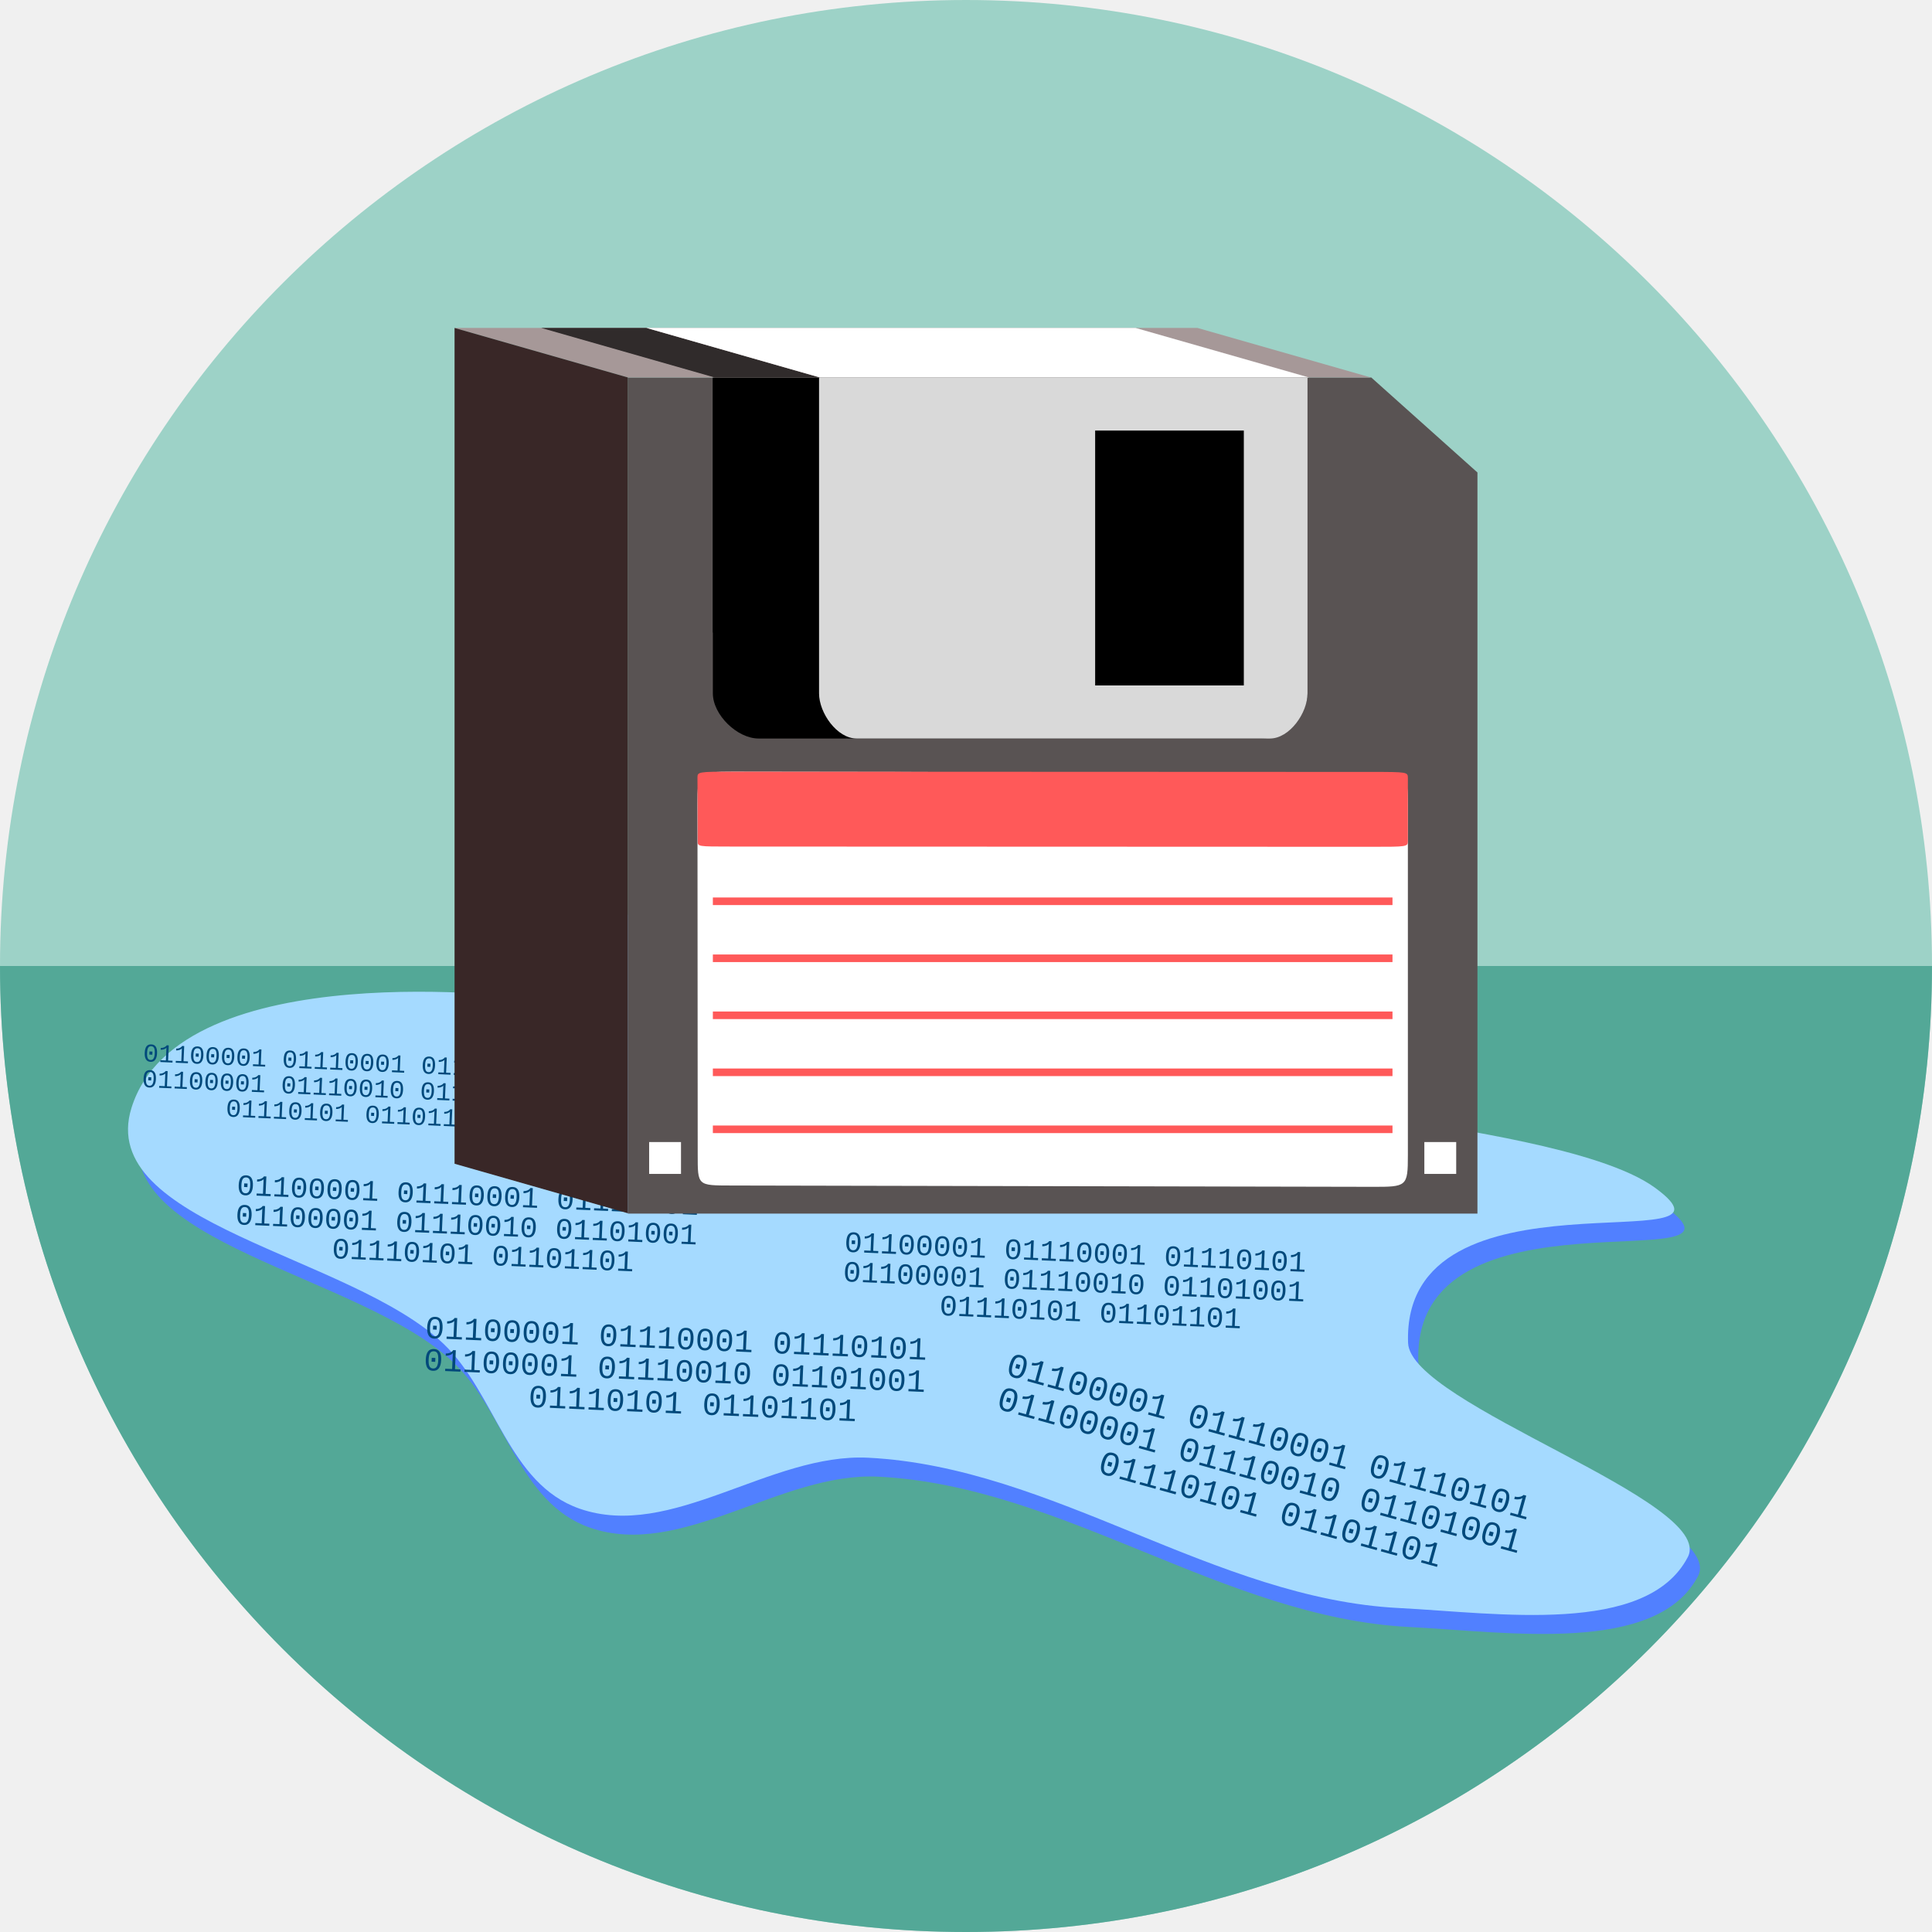
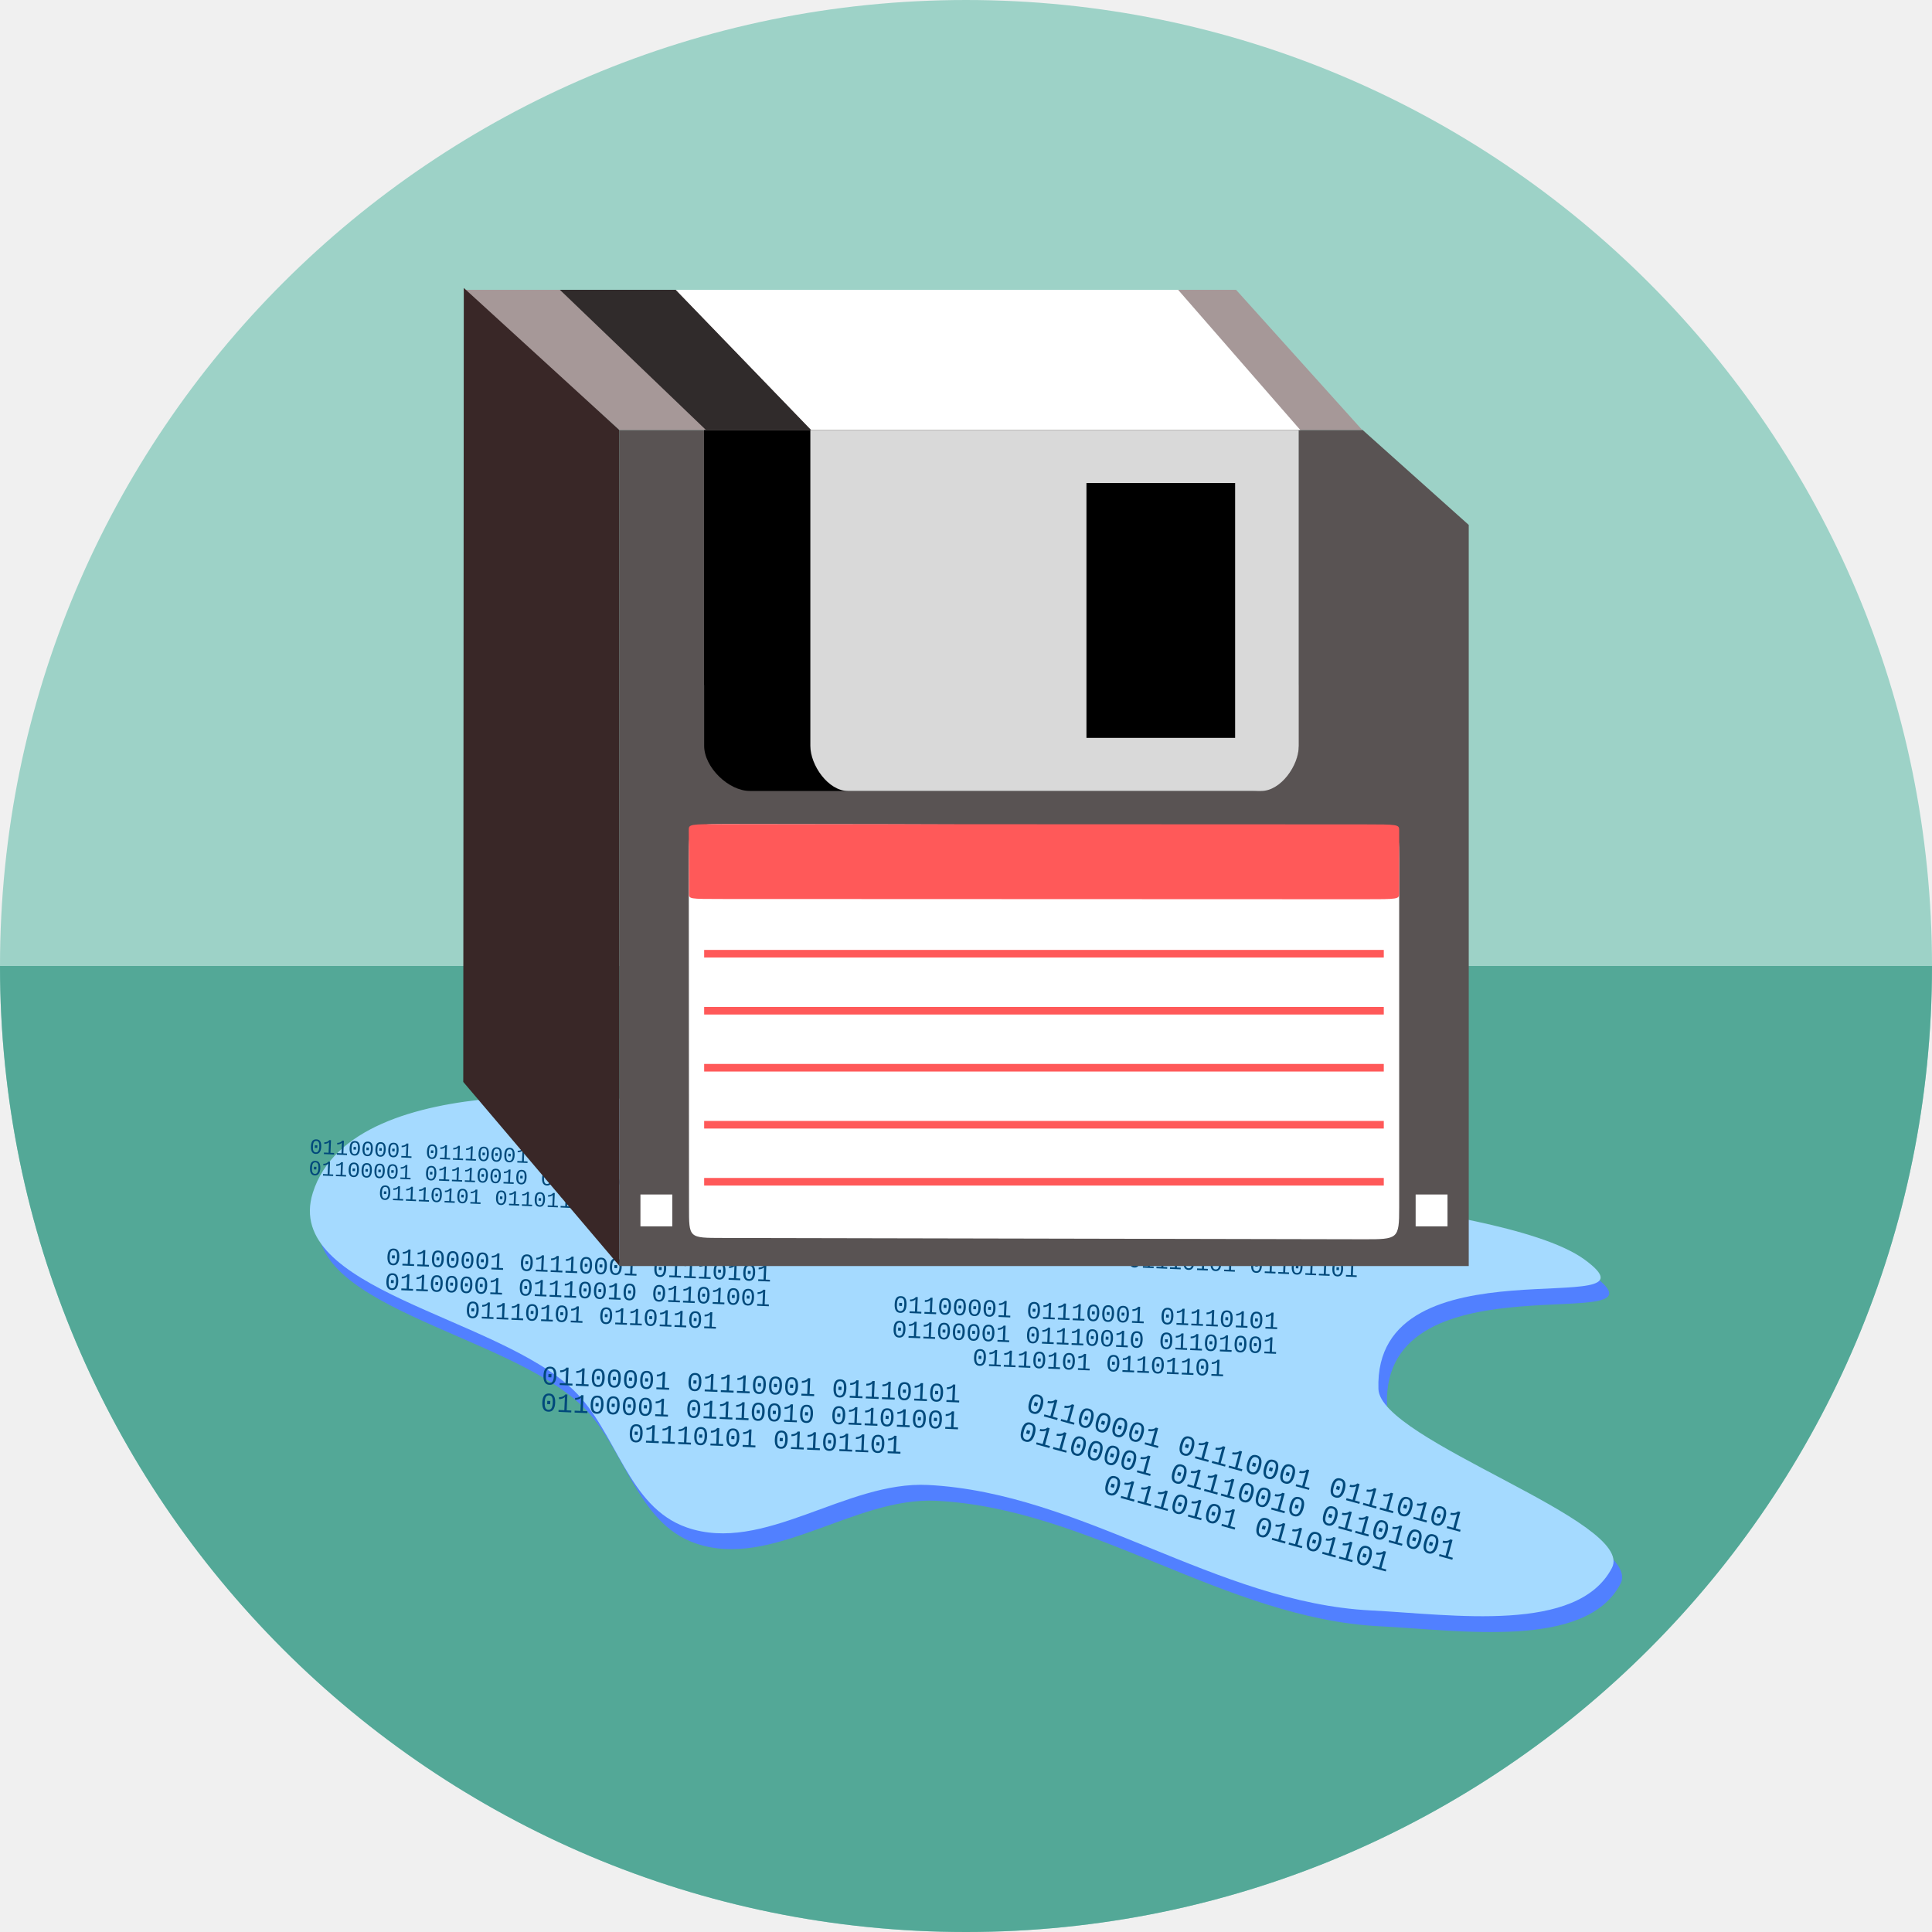
<svg xmlns="http://www.w3.org/2000/svg" width="2000" height="2000" viewBox="0 0 529.167 529.167" version="1.1" id="svg8">
  <defs id="defs2">
    <clipPath clipPathUnits="userSpaceOnUse" id="clipPath825">
      <rect style="opacity:1;fill:#53a897;fill-opacity:1;fill-rule:nonzero;stroke:none;stroke-width:9.365;stroke-miterlimit:4;stroke-dasharray:none;stroke-dashoffset:0;stroke-opacity:1" id="rect827" width="529.167" height="264.583" x="-1.0172526e-05" y="32.417" />
    </clipPath>
  </defs>
  <g id="layer1" transform="translate(0,232.1667)" style="display:inline">
    <circle style="opacity:1;fill:#9dd2c7;fill-opacity:1;fill-rule:nonzero;stroke:none;stroke-width:13.147;stroke-miterlimit:4;stroke-dasharray:none;stroke-dashoffset:0;stroke-opacity:1" id="path815" cx="264.583" cy="32.417" r="264.583" />
    <circle r="264.583" cy="32.417" cx="264.583" id="circle817" style="opacity:1;fill:#53a897;fill-opacity:1;fill-rule:nonzero;stroke:none;stroke-width:13.147;stroke-miterlimit:4;stroke-dasharray:none;stroke-dashoffset:0;stroke-opacity:1" clip-path="url(#clipPath825)" />
  </g>
-   <g id="layer2">
-     <path id="path1429" d="m 162.128,261.141 c 8.258,-12.429 39.216,0.012 55.223,3.035 20.247,3.824 37.335,19.379 57.987,19.942 27.9,0.76 73.338,-12.744 100.497,-6.799 34.197,7.485 -16.711,27.023 12.917,34.571 9.788,2.493 52.291,7.541 67.439,18.677 28.455,20.921 -69.466,-8.044 -67.72,42.426 0.585,16.902 84.579,43.399 76.615,58.681 -11.263,21.612 -52.184,15.314 -79.088,13.952 -50.649,-2.565 -94.699,-38.603 -145.348,-41.168 -26.904,-1.363 -53.922,22.703 -79.088,13.952 C 142.02,411.614 138.604,386.932 124.295,373.261 98.816,348.917 28.879,340.358 38.833,308.598 52.187,265.987 148.054,278.555 148.054,278.555 c 0,0 8.12,-8.452 14.074,-17.415 z" style="fill:#5180ff;fill-opacity:1;fill-rule:evenodd;stroke:none;stroke-width:0.231px;stroke-linecap:butt;stroke-linejoin:miter;stroke-opacity:1" />
-     <path style="fill:#a5daff;fill-opacity:1;fill-rule:evenodd;stroke:none;stroke-width:0.231px;stroke-linecap:butt;stroke-linejoin:miter;stroke-opacity:1" d="m 159.321,255.95 c 8.258,-12.429 39.216,0.012 55.223,3.035 20.247,3.824 37.335,19.379 57.987,19.942 27.9,0.76 73.338,-12.744 100.497,-6.799 34.197,7.485 -16.711,27.023 12.917,34.571 9.788,2.493 52.291,7.541 67.439,18.677 28.455,20.921 -69.466,-8.044 -67.72,42.426 0.585,16.902 84.579,43.399 76.615,58.681 -11.263,21.612 -52.184,15.314 -79.088,13.952 -50.649,-2.565 -94.699,-38.603 -145.348,-41.168 -26.904,-1.363 -53.922,22.703 -79.088,13.952 -19.541,-6.795 -22.957,-31.477 -37.266,-45.148 C 96.009,343.726 26.072,335.167 36.025,303.407 49.38,260.796 145.246,273.364 145.246,273.364 c 0,0 8.12,-8.452 14.074,-17.415 z" id="path1098" />
-     <text id="text1146" y="324.085" x="159.353" style="font-style:normal;font-variant:normal;font-weight:normal;font-stretch:normal;font-size:8.114px;line-height:50%;font-family:'Liberation Mono';-inkscape-font-specification:'Liberation Mono, Normal';font-variant-ligatures:normal;font-variant-caps:normal;font-variant-numeric:normal;font-feature-settings:normal;text-align:center;letter-spacing:0px;word-spacing:0px;writing-mode:lr-tb;text-anchor:middle;fill:#00497b;fill-opacity:1;stroke:none;stroke-width:0.265px;stroke-linecap:butt;stroke-linejoin:miter;stroke-opacity:1" xml:space="preserve" transform="rotate(2.50235)">
-       <tspan y="324.085" x="161.785" id="tspan1136">01100001 01110001 01110101 </tspan>
-       <tspan y="328.142" x="159.353" id="tspan1138" />
-       <tspan y="332.199" x="161.785" id="tspan1140">01100001 01110010 01101001 </tspan>
-       <tspan y="336.256" x="159.353" id="tspan1142" />
-       <tspan y="340.313" x="159.353" id="tspan1144">01110101 01101101</tspan>
-     </text>
-     <text xml:space="preserve" style="font-style:normal;font-variant:normal;font-weight:normal;font-stretch:normal;font-size:7.056px;line-height:50%;font-family:'Liberation Mono';-inkscape-font-specification:'Liberation Mono, Normal';font-variant-ligatures:normal;font-variant-caps:normal;font-variant-numeric:normal;font-feature-settings:normal;text-align:center;letter-spacing:0px;word-spacing:0px;writing-mode:lr-tb;text-anchor:middle;fill:#00497b;fill-opacity:1;stroke:none;stroke-width:0.265px;stroke-linecap:butt;stroke-linejoin:miter;stroke-opacity:1" x="121.643" y="288.69" id="text1124" transform="rotate(2.50235)">
-       <tspan id="tspan1126" x="123.759" y="288.69">01100001 01110001 01110101 </tspan>
-       <tspan id="tspan1128" x="121.643" y="292.218" />
-       <tspan id="tspan1130" x="123.759" y="295.746">01100001 01110010 01101001 </tspan>
-       <tspan id="tspan1132" x="121.643" y="299.274" />
-       <tspan id="tspan1134" x="121.643" y="302.801">01110101 01101101</tspan>
-     </text>
-     <text xml:space="preserve" style="font-style:normal;font-variant:normal;font-weight:normal;font-stretch:normal;font-size:8.114px;line-height:50%;font-family:'Liberation Mono';-inkscape-font-specification:'Liberation Mono, Normal';font-variant-ligatures:normal;font-variant-caps:normal;font-variant-numeric:normal;font-feature-settings:normal;text-align:center;letter-spacing:0px;word-spacing:0px;writing-mode:lr-tb;text-anchor:middle;fill:#00497b;fill-opacity:1;stroke:none;stroke-width:0.265px;stroke-linecap:butt;stroke-linejoin:miter;stroke-opacity:1" x="326.293" y="332.411" id="text1194" transform="rotate(2.50235)">
-       <tspan id="tspan1184" x="328.726" y="332.411">01100001 01110001 01110101 </tspan>
-       <tspan id="tspan1186" x="326.293" y="336.468" />
-       <tspan id="tspan1188" x="328.726" y="340.525">01100001 01110010 01101001 </tspan>
-       <tspan id="tspan1190" x="326.293" y="344.582" />
-       <tspan id="tspan1192" x="326.293" y="348.639">01110101 01101101</tspan>
-     </text>
-     <text id="text1218" y="326.19" x="282.399" style="font-style:normal;font-variant:normal;font-weight:normal;font-stretch:normal;font-size:7.056px;line-height:50%;font-family:'Liberation Mono';-inkscape-font-specification:'Liberation Mono, Normal';font-variant-ligatures:normal;font-variant-caps:normal;font-variant-numeric:normal;font-feature-settings:normal;text-align:center;letter-spacing:0px;word-spacing:0px;writing-mode:lr-tb;text-anchor:middle;fill:#00497b;fill-opacity:1;stroke:none;stroke-width:0.265px;stroke-linecap:butt;stroke-linejoin:miter;stroke-opacity:1" xml:space="preserve" transform="rotate(-7.034508)">
-       <tspan y="326.19" x="284.515" id="tspan1208">01100001 01110001 01110101 </tspan>
-       <tspan y="329.717" x="282.399" id="tspan1210" />
-       <tspan y="333.245" x="284.515" id="tspan1212">01100001 01110010 01101001 </tspan>
-       <tspan y="336.773" x="282.399" id="tspan1214" />
-       <tspan y="340.301" x="282.399" id="tspan1216">01110101 01101101</tspan>
-     </text>
-     <text xml:space="preserve" style="font-style:normal;font-variant:normal;font-weight:normal;font-stretch:normal;font-size:7.408px;line-height:50%;font-family:'Liberation Mono';-inkscape-font-specification:'Liberation Mono, Normal';font-variant-ligatures:normal;font-variant-caps:normal;font-variant-numeric:normal;font-feature-settings:normal;text-align:center;letter-spacing:0px;word-spacing:0px;writing-mode:lr-tb;text-anchor:middle;fill:#00497b;fill-opacity:1;stroke:none;stroke-width:0.265px;stroke-linecap:butt;stroke-linejoin:miter;stroke-opacity:1" x="370.739" y="299.381" id="text1230" transform="rotate(2.50235)">
-       <tspan id="tspan1220" x="372.96" y="299.381">01100001 01110001 01110101 </tspan>
-       <tspan id="tspan1222" x="370.739" y="303.085" />
-       <tspan id="tspan1224" x="372.96" y="306.789">01100001 01110010 01101001 </tspan>
-       <tspan id="tspan1226" x="370.739" y="310.493" />
-       <tspan id="tspan1228" x="370.739" y="314.198">01110101 01101101</tspan>
-     </text>
-     <text xml:space="preserve" style="font-style:normal;font-variant:normal;font-weight:normal;font-stretch:normal;font-size:8.819px;line-height:50%;font-family:'Liberation Mono';-inkscape-font-specification:'Liberation Mono, Normal';font-variant-ligatures:normal;font-variant-caps:normal;font-variant-numeric:normal;font-feature-settings:normal;text-align:center;letter-spacing:0px;word-spacing:0px;writing-mode:lr-tb;text-anchor:middle;fill:#00497b;fill-opacity:1;stroke:none;stroke-width:0.265px;stroke-linecap:butt;stroke-linejoin:miter;stroke-opacity:1" x="219.553" y="361.018" id="text1158" transform="rotate(2.50235)">
-       <tspan id="tspan1148" x="222.197" y="361.018">01100001 01110001 01110101 </tspan>
-       <tspan id="tspan1150" x="219.553" y="365.428" />
-       <tspan id="tspan1152" x="222.197" y="369.837">01100001 01110010 01101001 </tspan>
-       <tspan id="tspan1154" x="219.553" y="374.247" />
-       <tspan id="tspan1156" x="219.553" y="378.657">01110101 01101101</tspan>
-     </text>
-     <text id="text1242" y="289.319" x="460.119" style="font-style:normal;font-variant:normal;font-weight:normal;font-stretch:normal;font-size:9.525px;line-height:50%;font-family:'Liberation Mono';-inkscape-font-specification:'Liberation Mono, Normal';font-variant-ligatures:normal;font-variant-caps:normal;font-variant-numeric:normal;font-feature-settings:normal;text-align:center;letter-spacing:0px;word-spacing:0px;writing-mode:lr-tb;text-anchor:middle;fill:#00497b;fill-opacity:1;stroke:none;stroke-width:0.265px;stroke-linecap:butt;stroke-linejoin:miter;stroke-opacity:1" xml:space="preserve" transform="rotate(15.50098)">
-       <tspan y="289.319" x="462.974" id="tspan1232">01100001 01110001 01110101 </tspan>
-       <tspan y="294.082" x="460.119" id="tspan1234" />
-       <tspan y="298.844" x="462.974" id="tspan1236">01100001 01110010 01101001 </tspan>
-       <tspan y="303.607" x="460.119" id="tspan1238" />
-       <tspan y="308.369" x="460.119" id="tspan1240">01110101 01101101</tspan>
-     </text>
-     <g id="g1263" transform="translate(79.66972,-43.36437)">
-       <g transform="matrix(1.281802,0,0,1.281802,-29.78052,-29.60312)" id="g1094">
-         <path style="fill:#595353;fill-opacity:1;fill-rule:evenodd;stroke:none;stroke-width:0.429px;stroke-linecap:butt;stroke-linejoin:miter;stroke-opacity:1" d="M 95.25,137.583 V 316.246 H 265.559 276.78 V 306.129 157.886 L 254.088,137.583 H 95.25" id="path834" />
-         <path style="fill:#ffffff;fill-opacity:1;fill-rule:evenodd;stroke:none;stroke-width:2.982px;stroke-linecap:butt;stroke-linejoin:miter;stroke-opacity:1" d="m 110.114,228.736 c -0.009,-6.714 0.224,-6.918 7.581,-6.918 46.818,1e-4 89.821,0.305 136.639,0.305 7.357,0 7.581,0.204 7.581,6.918 v 74.72 c 0,6.714 -0.225,6.78 -7.581,6.765 l -136.915,-0.279 c -7.357,-0.014 -7.249,0.075 -7.254,-6.639 z" id="path836" />
-         <rect style="opacity:1;fill:#ffffff;fill-opacity:1;fill-rule:nonzero;stroke:none;stroke-width:12.047;stroke-miterlimit:4;stroke-dasharray:none;stroke-dashoffset:0;stroke-opacity:1" id="rect838" width="6.807" height="6.807" x="99.788" y="300.96" />
-         <rect y="300.96" x="265.434" height="6.807" width="6.807" id="rect840" style="opacity:1;fill:#ffffff;fill-opacity:1;fill-rule:nonzero;stroke:none;stroke-width:12.047;stroke-miterlimit:4;stroke-dasharray:none;stroke-dashoffset:0;stroke-opacity:1" />
-         <path style="fill:#000000;fill-opacity:1;fill-rule:evenodd;stroke:none;stroke-width:0.872px;stroke-linecap:butt;stroke-linejoin:miter;stroke-opacity:1" d="m 113.403,137.583 v 54.459 l 9.775,7.78 h 107.521 l 9.775,-7.78 v -54.459 z" id="path842" />
-         <path id="path844" d="m 113.403,137.583 c 0,0 0,43.113 0,67.506 0,4.577 5.198,9.644 9.775,9.644 19.724,0 78.721,0 107.521,0 4.577,0 9.775,-5.067 9.775,-9.644 0,-24.393 0,-67.506 0,-67.506 z" style="fill:#000000;fill-opacity:1;fill-rule:evenodd;stroke:none;stroke-width:0.971px;stroke-linecap:butt;stroke-linejoin:miter;stroke-opacity:1" />
-         <path style="fill:#d9d9d9;fill-opacity:1;fill-rule:evenodd;stroke:none;stroke-width:0.88px;stroke-linecap:butt;stroke-linejoin:miter;stroke-opacity:1" d="m 136.094,137.583 c 0,0 0,38.575 0,67.506 0,4.183 3.846,9.644 8.029,9.644 28.277,0 55.506,0 88.321,0 4.183,0 8.029,-5.461 8.029,-9.644 0,-26.662 0,-67.506 0,-67.506 z" id="path848" />
-         <path id="path850" d="m 110.114,223.07 c -0.009,-1.215 0.224,-1.252 7.581,-1.252 46.818,4e-5 89.821,0.055 136.639,0.055 7.357,0 7.581,0.037 7.581,1.252 v 13.52 c 0,1.215 -0.225,1.227 -7.581,1.224 l -136.915,-0.05 c -7.357,-0.003 -7.249,0.014 -7.254,-1.201 z" style="fill:#ff5959;fill-opacity:1;fill-rule:evenodd;stroke:none;stroke-width:1.268px;stroke-linecap:butt;stroke-linejoin:miter;stroke-opacity:1" />
-         <path style="fill:none;fill-rule:evenodd;stroke:#ff5959;stroke-width:1.622;stroke-linecap:butt;stroke-linejoin:miter;stroke-miterlimit:4;stroke-dasharray:none;stroke-opacity:1" d="M 113.403,249.511 H 258.627" id="path856" />
-         <path id="path858" d="M 113.403,261.692 H 258.627" style="fill:none;fill-rule:evenodd;stroke:#ff5959;stroke-width:1.622;stroke-linecap:butt;stroke-linejoin:miter;stroke-miterlimit:4;stroke-dasharray:none;stroke-opacity:1" />
-         <path id="path862" d="M 113.403,273.874 H 258.627" style="fill:none;fill-rule:evenodd;stroke:#ff5959;stroke-width:1.622;stroke-linecap:butt;stroke-linejoin:miter;stroke-miterlimit:4;stroke-dasharray:none;stroke-opacity:1" />
-         <path id="path866" d="M 113.403,286.055 H 258.627" style="fill:none;fill-rule:evenodd;stroke:#ff5959;stroke-width:1.622;stroke-linecap:butt;stroke-linejoin:miter;stroke-miterlimit:4;stroke-dasharray:none;stroke-opacity:1" />
-         <path id="path870" d="M 113.403,298.237 H 258.627" style="fill:none;fill-rule:evenodd;stroke:#ff5959;stroke-width:1.622;stroke-linecap:butt;stroke-linejoin:miter;stroke-miterlimit:4;stroke-dasharray:none;stroke-opacity:1" />
-         <rect style="opacity:1;fill:#000000;fill-opacity:1;fill-rule:nonzero;stroke:none;stroke-width:1.715;stroke-miterlimit:4;stroke-dasharray:none;stroke-dashoffset:0;stroke-opacity:1" id="rect872" width="31.768" height="54.459" x="195.091" y="148.929" />
-         <path style="fill:#a69898;fill-opacity:1;fill-rule:evenodd;stroke:none;stroke-width:0.265px;stroke-linecap:butt;stroke-linejoin:miter;stroke-opacity:1" d="M 254,137.583 216.958,127 H 58.208 l 37.042,10.583 z" id="path1047" />
-         <path style="fill:#302b2b;fill-opacity:1;fill-rule:evenodd;stroke:none;stroke-width:0.265px;stroke-linecap:butt;stroke-linejoin:miter;stroke-opacity:1" d="M 136.26,137.583 99.219,127 H 76.729 l 37.042,10.583 z" id="path1055" />
-         <path style="fill:#ffffff;fill-opacity:1;fill-rule:evenodd;stroke:none;stroke-width:0.265px;stroke-linecap:butt;stroke-linejoin:miter;stroke-opacity:1" d="M 240.771,137.583 203.729,127 H 99.219 l 37.042,10.583 z" id="path1053" />
-         <path style="fill:#392727;fill-opacity:1;fill-rule:evenodd;stroke:none;stroke-width:0.265px;stroke-linecap:butt;stroke-linejoin:miter;stroke-opacity:1" d="M 95.25,137.583 58.208,127 58.208,305.594 95.25,316.177 Z" id="path1029" />
-       </g>
+   <g id="layer4" style="display:inline">
+     <g id="g1124" transform="matrix(0.8347745,0,0,0.8347745,70.85106,58.09944)">
+       <path style="fill:#5180ff;fill-opacity:1;fill-rule:evenodd;stroke:none;stroke-width:0.231px;stroke-linecap:butt;stroke-linejoin:miter;stroke-opacity:1" d="m 143.865,279.503 c 8.258,-12.429 39.216,0.012 55.223,3.035 20.247,3.824 37.335,19.379 57.987,19.942 27.9,0.76 73.338,-12.744 100.497,-6.799 34.197,7.485 -16.711,27.023 12.917,34.571 9.788,2.493 52.291,7.541 67.439,18.677 28.455,20.921 -69.466,-8.044 -67.72,42.426 0.585,16.902 84.579,43.399 76.615,58.681 -11.263,21.612 -52.184,15.314 -79.088,13.952 -50.649,-2.565 -94.699,-38.603 -145.348,-41.168 -26.904,-1.363 -53.922,22.703 -79.088,13.952 -19.541,-6.795 -22.957,-31.477 -37.266,-45.148 -25.479,-24.344 -95.416,-32.902 -85.462,-64.663 13.355,-42.611 109.221,-30.043 109.221,-30.043 0,0 8.12,-8.452 14.074,-17.415 z" id="path1429" />
+       <path id="path1098" d="m 141.057,274.312 c 8.258,-12.429 39.216,0.012 55.223,3.035 20.247,3.824 37.335,19.379 57.987,19.942 27.9,0.76 73.338,-12.744 100.497,-6.799 34.197,7.485 -16.711,27.023 12.917,34.571 9.788,2.493 52.291,7.541 67.438,18.677 28.455,20.921 -69.466,-8.044 -67.72,42.426 0.585,16.902 84.579,43.399 76.615,58.681 -11.263,21.612 -52.184,15.314 -79.088,13.952 -50.649,-2.565 -94.699,-38.603 -145.348,-41.168 -26.904,-1.363 -53.922,22.703 -79.088,13.952 C 120.95,424.785 117.533,400.103 103.225,386.432 77.745,362.088 7.808,353.529 17.762,321.769 31.117,279.158 126.983,291.726 126.983,291.726 c 0,0 8.12,-8.452 14.074,-17.415 z" style="fill:#a5daff;fill-opacity:1;fill-rule:evenodd;stroke:none;stroke-width:0.231px;stroke-linecap:butt;stroke-linejoin:miter;stroke-opacity:1" />
+       <text transform="rotate(2.50235)" xml:space="preserve" style="font-style:normal;font-variant:normal;font-weight:normal;font-stretch:normal;font-size:8.114px;line-height:50%;font-family:'Liberation Mono';-inkscape-font-specification:'Liberation Mono, Normal';font-variant-ligatures:normal;font-variant-caps:normal;font-variant-numeric:normal;font-feature-settings:normal;text-align:center;letter-spacing:0px;word-spacing:0px;writing-mode:lr-tb;text-anchor:middle;fill:#00497b;fill-opacity:1;stroke:none;stroke-width:0.265px;stroke-linecap:butt;stroke-linejoin:miter;stroke-opacity:1" x="141.908" y="343.227" id="text1146">
+         <tspan id="tspan1136" x="144.341" y="343.227" style="stroke-width:0.265px">01100001 01110001 01110101 </tspan>
+         <tspan id="tspan1138" x="141.908" y="347.284" style="stroke-width:0.265px" />
+         <tspan id="tspan1140" x="144.341" y="351.341" style="stroke-width:0.265px">01100001 01110010 01101001 </tspan>
+         <tspan id="tspan1142" x="141.908" y="355.398" style="stroke-width:0.265px" />
+         <tspan id="tspan1144" x="141.908" y="359.455" style="stroke-width:0.265px">01110101 01101101</tspan>
+       </text>
+       <text transform="rotate(2.50235)" id="text1124" y="307.832" x="104.199" style="font-style:normal;font-variant:normal;font-weight:normal;font-stretch:normal;font-size:7.056px;line-height:50%;font-family:'Liberation Mono';-inkscape-font-specification:'Liberation Mono, Normal';font-variant-ligatures:normal;font-variant-caps:normal;font-variant-numeric:normal;font-feature-settings:normal;text-align:center;letter-spacing:0px;word-spacing:0px;writing-mode:lr-tb;text-anchor:middle;fill:#00497b;fill-opacity:1;stroke:none;stroke-width:0.265px;stroke-linecap:butt;stroke-linejoin:miter;stroke-opacity:1" xml:space="preserve">
+         <tspan y="307.832" x="106.314" id="tspan1126" style="stroke-width:0.265px">01100001 01110001 01110101 </tspan>
+         <tspan y="311.36" x="104.199" id="tspan1128" style="stroke-width:0.265px" />
+         <tspan y="314.888" x="106.314" id="tspan1130" style="stroke-width:0.265px">01100001 01110010 01101001 </tspan>
+         <tspan y="318.415" x="104.199" id="tspan1132" style="stroke-width:0.265px" />
+         <tspan y="321.943" x="104.199" id="tspan1134" style="stroke-width:0.265px">01110101 01101101</tspan>
+       </text>
+       <text transform="rotate(2.50235)" id="text1194" y="351.553" x="308.849" style="font-style:normal;font-variant:normal;font-weight:normal;font-stretch:normal;font-size:8.114px;line-height:50%;font-family:'Liberation Mono';-inkscape-font-specification:'Liberation Mono, Normal';font-variant-ligatures:normal;font-variant-caps:normal;font-variant-numeric:normal;font-feature-settings:normal;text-align:center;letter-spacing:0px;word-spacing:0px;writing-mode:lr-tb;text-anchor:middle;fill:#00497b;fill-opacity:1;stroke:none;stroke-width:0.265px;stroke-linecap:butt;stroke-linejoin:miter;stroke-opacity:1" xml:space="preserve">
+         <tspan y="351.553" x="311.282" id="tspan1184" style="stroke-width:0.265px">01100001 01110001 01110101 </tspan>
+         <tspan y="355.61" x="308.849" id="tspan1186" style="stroke-width:0.265px" />
+         <tspan y="359.666" x="311.282" id="tspan1188" style="stroke-width:0.265px">01100001 01110010 01101001 </tspan>
+         <tspan y="363.723" x="308.849" id="tspan1190" style="stroke-width:0.265px" />
+         <tspan y="367.78" x="308.849" id="tspan1192" style="stroke-width:0.265px">01110101 01101101</tspan>
+       </text>
+       <text transform="rotate(-7.034508)" xml:space="preserve" style="font-style:normal;font-variant:normal;font-weight:normal;font-stretch:normal;font-size:7.056px;line-height:50%;font-family:'Liberation Mono';-inkscape-font-specification:'Liberation Mono, Normal';font-variant-ligatures:normal;font-variant-caps:normal;font-variant-numeric:normal;font-feature-settings:normal;text-align:center;letter-spacing:0px;word-spacing:0px;writing-mode:lr-tb;text-anchor:middle;fill:#00497b;fill-opacity:1;stroke:none;stroke-width:0.265px;stroke-linecap:butt;stroke-linejoin:miter;stroke-opacity:1" x="262.025" y="342.177" id="text1218">
+         <tspan id="tspan1208" x="264.14" y="342.177" style="stroke-width:0.265px">01100001 01110001 01110101 </tspan>
+         <tspan id="tspan1210" x="262.025" y="345.704" style="stroke-width:0.265px" />
+         <tspan id="tspan1212" x="264.14" y="349.232" style="stroke-width:0.265px">01100001 01110010 01101001 </tspan>
+         <tspan id="tspan1214" x="262.025" y="352.76" style="stroke-width:0.265px" />
+         <tspan id="tspan1216" x="262.025" y="356.288" style="stroke-width:0.265px">01110101 01101101</tspan>
+       </text>
+       <text transform="rotate(2.50235)" id="text1230" y="318.523" x="353.294" style="font-style:normal;font-variant:normal;font-weight:normal;font-stretch:normal;font-size:7.408px;line-height:50%;font-family:'Liberation Mono';-inkscape-font-specification:'Liberation Mono, Normal';font-variant-ligatures:normal;font-variant-caps:normal;font-variant-numeric:normal;font-feature-settings:normal;text-align:center;letter-spacing:0px;word-spacing:0px;writing-mode:lr-tb;text-anchor:middle;fill:#00497b;fill-opacity:1;stroke:none;stroke-width:0.265px;stroke-linecap:butt;stroke-linejoin:miter;stroke-opacity:1" xml:space="preserve">
+         <tspan y="318.523" x="355.515" id="tspan1220" style="stroke-width:0.265px">01100001 01110001 01110101 </tspan>
+         <tspan y="322.227" x="353.294" id="tspan1222" style="stroke-width:0.265px" />
+         <tspan y="325.931" x="355.515" id="tspan1224" style="stroke-width:0.265px">01100001 01110010 01101001 </tspan>
+         <tspan y="329.635" x="353.294" id="tspan1226" style="stroke-width:0.265px" />
+         <tspan y="333.339" x="353.294" id="tspan1228" style="stroke-width:0.265px">01110101 01101101</tspan>
+       </text>
+       <text transform="rotate(2.50235)" id="text1158" y="380.16" x="202.109" style="font-style:normal;font-variant:normal;font-weight:normal;font-stretch:normal;font-size:8.819px;line-height:50%;font-family:'Liberation Mono';-inkscape-font-specification:'Liberation Mono, Normal';font-variant-ligatures:normal;font-variant-caps:normal;font-variant-numeric:normal;font-feature-settings:normal;text-align:center;letter-spacing:0px;word-spacing:0px;writing-mode:lr-tb;text-anchor:middle;fill:#00497b;fill-opacity:1;stroke:none;stroke-width:0.265px;stroke-linecap:butt;stroke-linejoin:miter;stroke-opacity:1" xml:space="preserve">
+         <tspan y="380.16" x="204.753" id="tspan1148" style="stroke-width:0.265px">01100001 01110001 01110101 </tspan>
+         <tspan y="384.569" x="202.109" id="tspan1150" style="stroke-width:0.265px" />
+         <tspan y="388.979" x="204.753" id="tspan1152" style="stroke-width:0.265px">01100001 01110010 01101001 </tspan>
+         <tspan y="393.389" x="202.109" id="tspan1154" style="stroke-width:0.265px" />
+         <tspan y="397.799" x="202.109" id="tspan1156" style="stroke-width:0.265px">01110101 01101101</tspan>
+       </text>
+       <text transform="rotate(15.50099)" xml:space="preserve" style="font-style:normal;font-variant:normal;font-weight:normal;font-stretch:normal;font-size:9.525px;line-height:50%;font-family:'Liberation Mono';-inkscape-font-specification:'Liberation Mono, Normal';font-variant-ligatures:normal;font-variant-caps:normal;font-variant-numeric:normal;font-feature-settings:normal;text-align:center;letter-spacing:0px;word-spacing:0px;writing-mode:lr-tb;text-anchor:middle;fill:#00497b;fill-opacity:1;stroke:none;stroke-width:0.265px;stroke-linecap:butt;stroke-linejoin:miter;stroke-opacity:1" x="447.427" y="311.894" id="text1242">
+         <tspan id="tspan1232" x="450.283" y="311.894" style="stroke-width:0.265px">01100001 01110001 01110101 </tspan>
+         <tspan id="tspan1234" x="447.427" y="316.657" style="stroke-width:0.265px" />
+         <tspan id="tspan1236" x="450.283" y="321.419" style="stroke-width:0.265px">01100001 01110010 01101001 </tspan>
+         <tspan id="tspan1238" x="447.427" y="326.182" style="stroke-width:0.265px" />
+         <tspan id="tspan1240" x="447.427" y="330.944" style="stroke-width:0.265px">01110101 01101101</tspan>
+       </text>
+     </g>
+   </g>
+   <g id="layer2" style="display:inline">
+     <g id="g1144" transform="translate(-0.1156967)">
+       <path id="path834" d="m 169.713,117.75 v 229.011 h 218.302 14.383 V 333.793 143.774 L 373.312,117.75 H 169.713" style="fill:#595353;fill-opacity:1;fill-rule:evenodd;stroke:none;stroke-width:0.55px;stroke-linecap:butt;stroke-linejoin:miter;stroke-opacity:1" />
+       <path id="path836" d="m 188.766,234.59 c -0.011,-8.606 0.288,-8.867 9.718,-8.867 60.011,1.3e-4 115.133,0.391 175.144,0.391 9.43,0 9.718,0.261 9.718,8.867 v 95.776 c 0,8.606 -0.288,8.691 -9.718,8.671 l -175.498,-0.358 c -9.43,-0.018 -9.292,0.096 -9.298,-8.509 z" style="fill:#ffffff;fill-opacity:1;fill-rule:evenodd;stroke:none;stroke-width:3.822px;stroke-linecap:butt;stroke-linejoin:miter;stroke-opacity:1" />
+       <rect y="327.166" x="175.53" height="8.726" width="8.726" id="rect838" style="opacity:1;fill:#ffffff;fill-opacity:1;fill-rule:nonzero;stroke:none;stroke-width:15.442;stroke-miterlimit:4;stroke-dasharray:none;stroke-dashoffset:0;stroke-opacity:1" />
+       <rect style="opacity:1;fill:#ffffff;fill-opacity:1;fill-rule:nonzero;stroke:none;stroke-width:15.442;stroke-miterlimit:4;stroke-dasharray:none;stroke-dashoffset:0;stroke-opacity:1" id="rect840" width="8.726" height="8.726" x="387.855" y="327.166" />
+       <path id="path842" d="m 192.982,117.75 v 69.806 l 12.529,9.972 h 137.821 l 12.529,-9.972 V 117.75 Z" style="fill:#000000;fill-opacity:1;fill-rule:evenodd;stroke:none;stroke-width:1.118px;stroke-linecap:butt;stroke-linejoin:miter;stroke-opacity:1" />
+       <path style="fill:#000000;fill-opacity:1;fill-rule:evenodd;stroke:none;stroke-width:1.245px;stroke-linecap:butt;stroke-linejoin:miter;stroke-opacity:1" d="m 192.982,117.75 c 0,0 0,55.263 0,86.53 0,5.867 6.662,12.361 12.529,12.361 25.282,0 100.905,0 137.821,0 5.867,0 12.529,-6.494 12.529,-12.361 0,-31.267 0,-86.53 0,-86.53 z" id="path844" />
+       <path id="path848" d="m 222.067,117.75 c 0,0 0,49.446 0,86.53 0,5.362 4.93,12.361 10.292,12.361 36.245,0 71.148,0 113.21,0 5.362,0 10.292,-7 10.292,-12.361 0,-34.176 0,-86.53 0,-86.53 z" style="fill:#d9d9d9;fill-opacity:1;fill-rule:evenodd;stroke:none;stroke-width:1.128px;stroke-linecap:butt;stroke-linejoin:miter;stroke-opacity:1" />
+       <path style="fill:#ff5959;fill-opacity:1;fill-rule:evenodd;stroke:none;stroke-width:1.626px;stroke-linecap:butt;stroke-linejoin:miter;stroke-opacity:1" d="m 188.766,227.327 c -0.011,-1.557 0.288,-1.604 9.718,-1.604 60.011,5e-5 115.133,0.071 175.144,0.071 9.43,0 9.718,0.047 9.718,1.604 V 244.728 c 0,1.557 -0.288,1.573 -9.718,1.569 l -175.498,-0.065 c -9.43,-0.004 -9.292,0.018 -9.298,-1.54 z" id="path850" />
+       <path id="path856" d="M 192.982,261.219 H 379.13" style="fill:none;fill-rule:evenodd;stroke:#ff5959;stroke-width:2.08;stroke-linecap:butt;stroke-linejoin:miter;stroke-miterlimit:4;stroke-dasharray:none;stroke-opacity:1" />
+       <path style="fill:none;fill-rule:evenodd;stroke:#ff5959;stroke-width:2.08;stroke-linecap:butt;stroke-linejoin:miter;stroke-miterlimit:4;stroke-dasharray:none;stroke-opacity:1" d="M 192.982,276.833 H 379.13" id="path858" />
+       <path style="fill:none;fill-rule:evenodd;stroke:#ff5959;stroke-width:2.08;stroke-linecap:butt;stroke-linejoin:miter;stroke-miterlimit:4;stroke-dasharray:none;stroke-opacity:1" d="M 192.982,292.448 H 379.13" id="path862" />
+       <path style="fill:none;fill-rule:evenodd;stroke:#ff5959;stroke-width:2.08;stroke-linecap:butt;stroke-linejoin:miter;stroke-miterlimit:4;stroke-dasharray:none;stroke-opacity:1" d="M 192.982,308.062 H 379.13" id="path866" />
+       <path style="fill:none;fill-rule:evenodd;stroke:#ff5959;stroke-width:2.08;stroke-linecap:butt;stroke-linejoin:miter;stroke-miterlimit:4;stroke-dasharray:none;stroke-opacity:1" d="M 192.982,323.677 H 379.13" id="path870" />
+       <rect y="132.293" x="297.69" height="69.806" width="40.72" id="rect872" style="opacity:1;fill:#000000;fill-opacity:1;fill-rule:nonzero;stroke:none;stroke-width:2.199;stroke-miterlimit:4;stroke-dasharray:none;stroke-dashoffset:0;stroke-opacity:1" />
+       <path id="path1047" d="M 373.199,117.75 338.667,79.375 H 127 l 42.713,38.375 z" style="fill:#a69898;fill-opacity:1;fill-rule:evenodd;stroke:none;stroke-width:0.339px;stroke-linecap:butt;stroke-linejoin:miter;stroke-opacity:1" />
+       <path id="path1055" d="M 222.28,117.75 185.208,79.375 h -31.75 l 39.995,38.375 z" style="fill:#302b2b;fill-opacity:1;fill-rule:evenodd;stroke:none;stroke-width:0.339px;stroke-linecap:butt;stroke-linejoin:miter;stroke-opacity:1" />
+       <path id="path1053" d="M 356.242,117.75 322.792,79.375 H 185.208 l 37.072,38.375 z" style="fill:#ffffff;fill-opacity:1;fill-rule:evenodd;stroke:none;stroke-width:0.339px;stroke-linecap:butt;stroke-linejoin:miter;stroke-opacity:1" />
+       <path id="path1029" d="M 169.713,117.75 127.147,78.86 127,296.333 l 42.713,50.339 z" style="fill:#392727;fill-opacity:1;fill-rule:evenodd;stroke:none;stroke-width:0.339px;stroke-linecap:butt;stroke-linejoin:miter;stroke-opacity:1" />
    </g>
  </g>
</svg>
